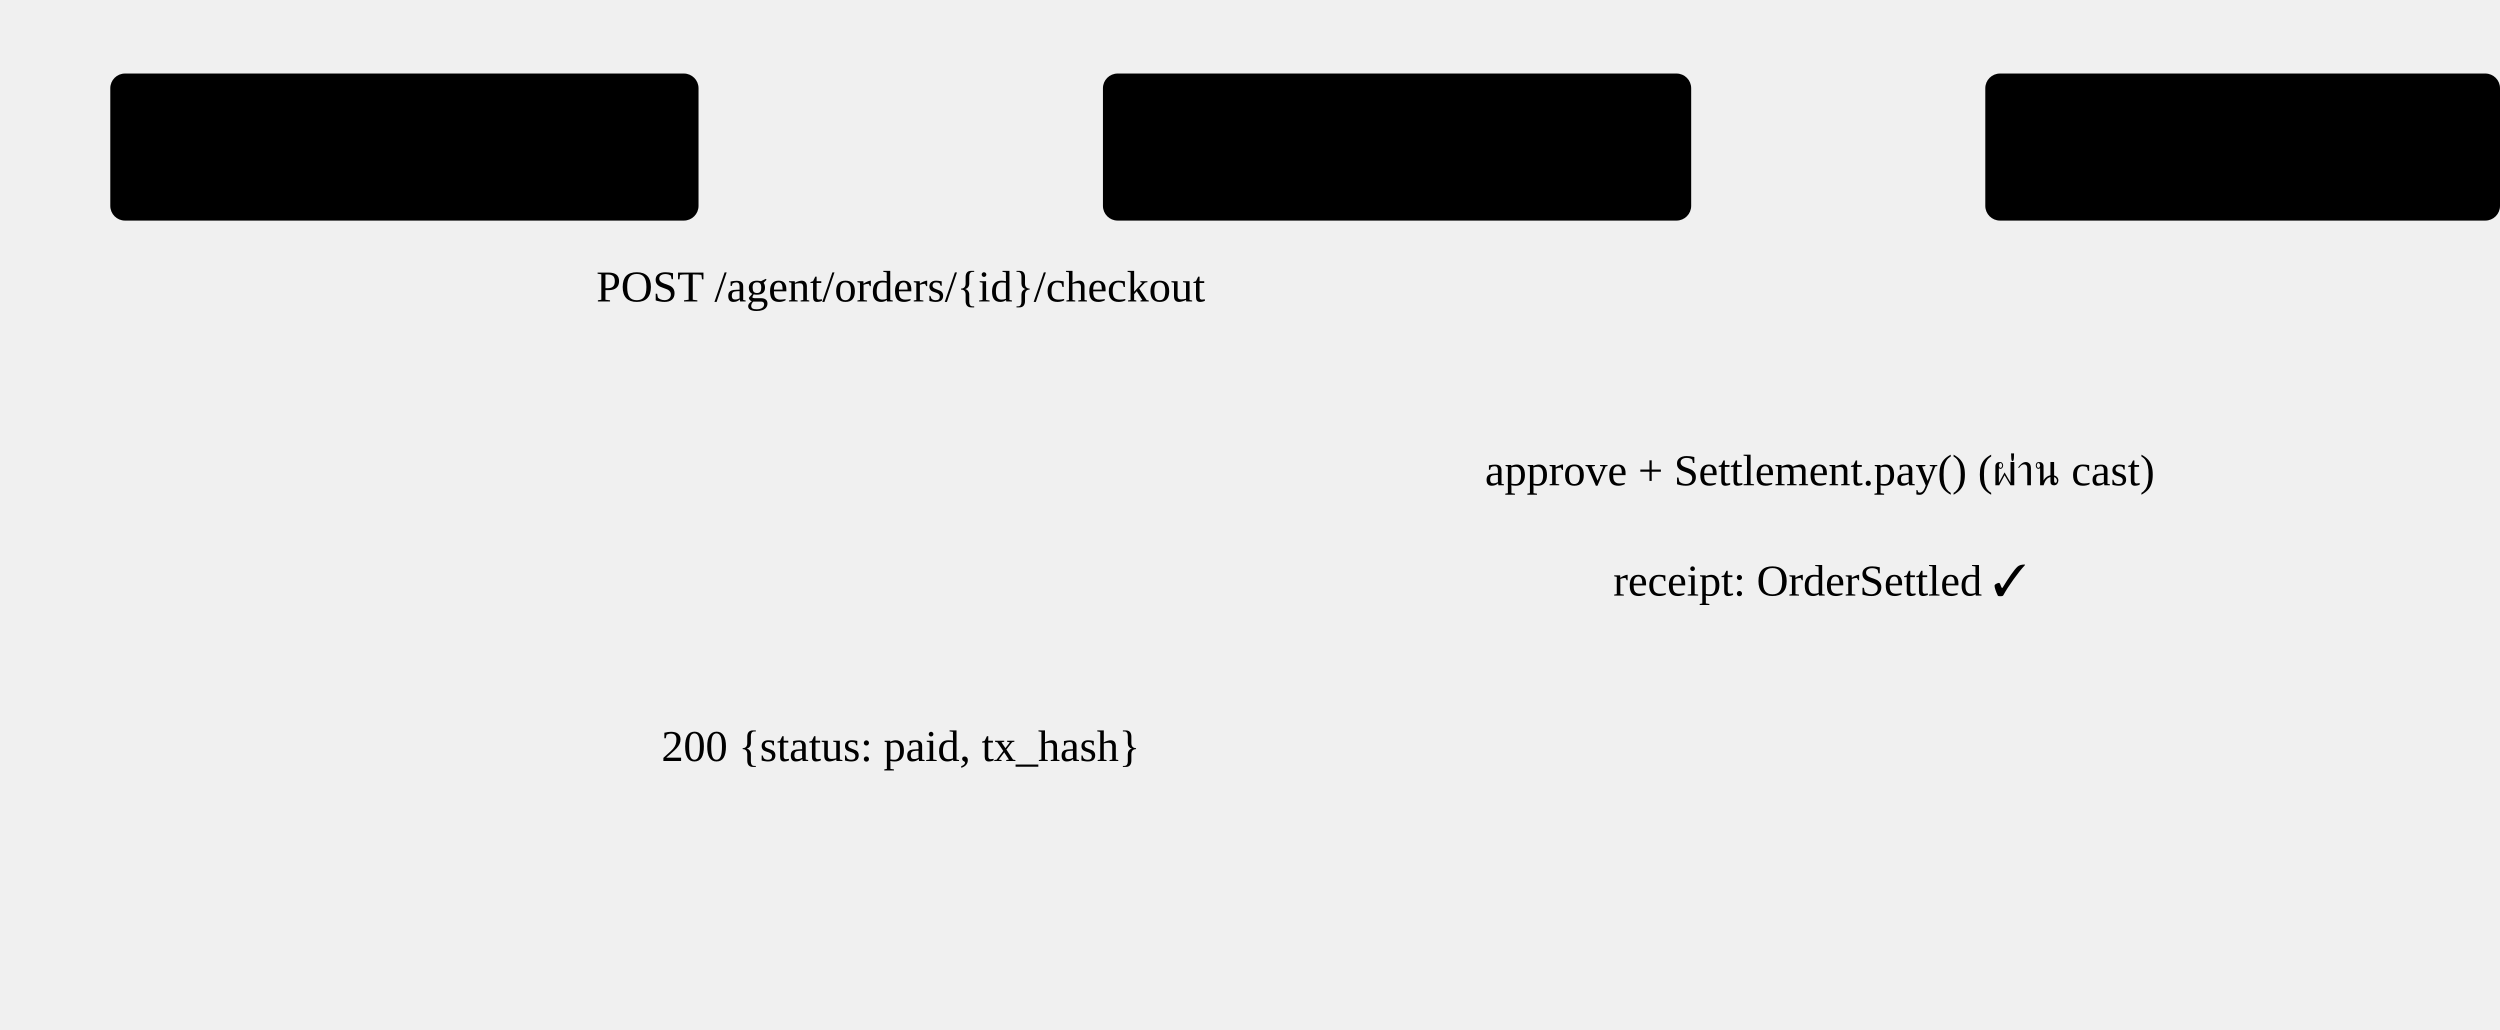
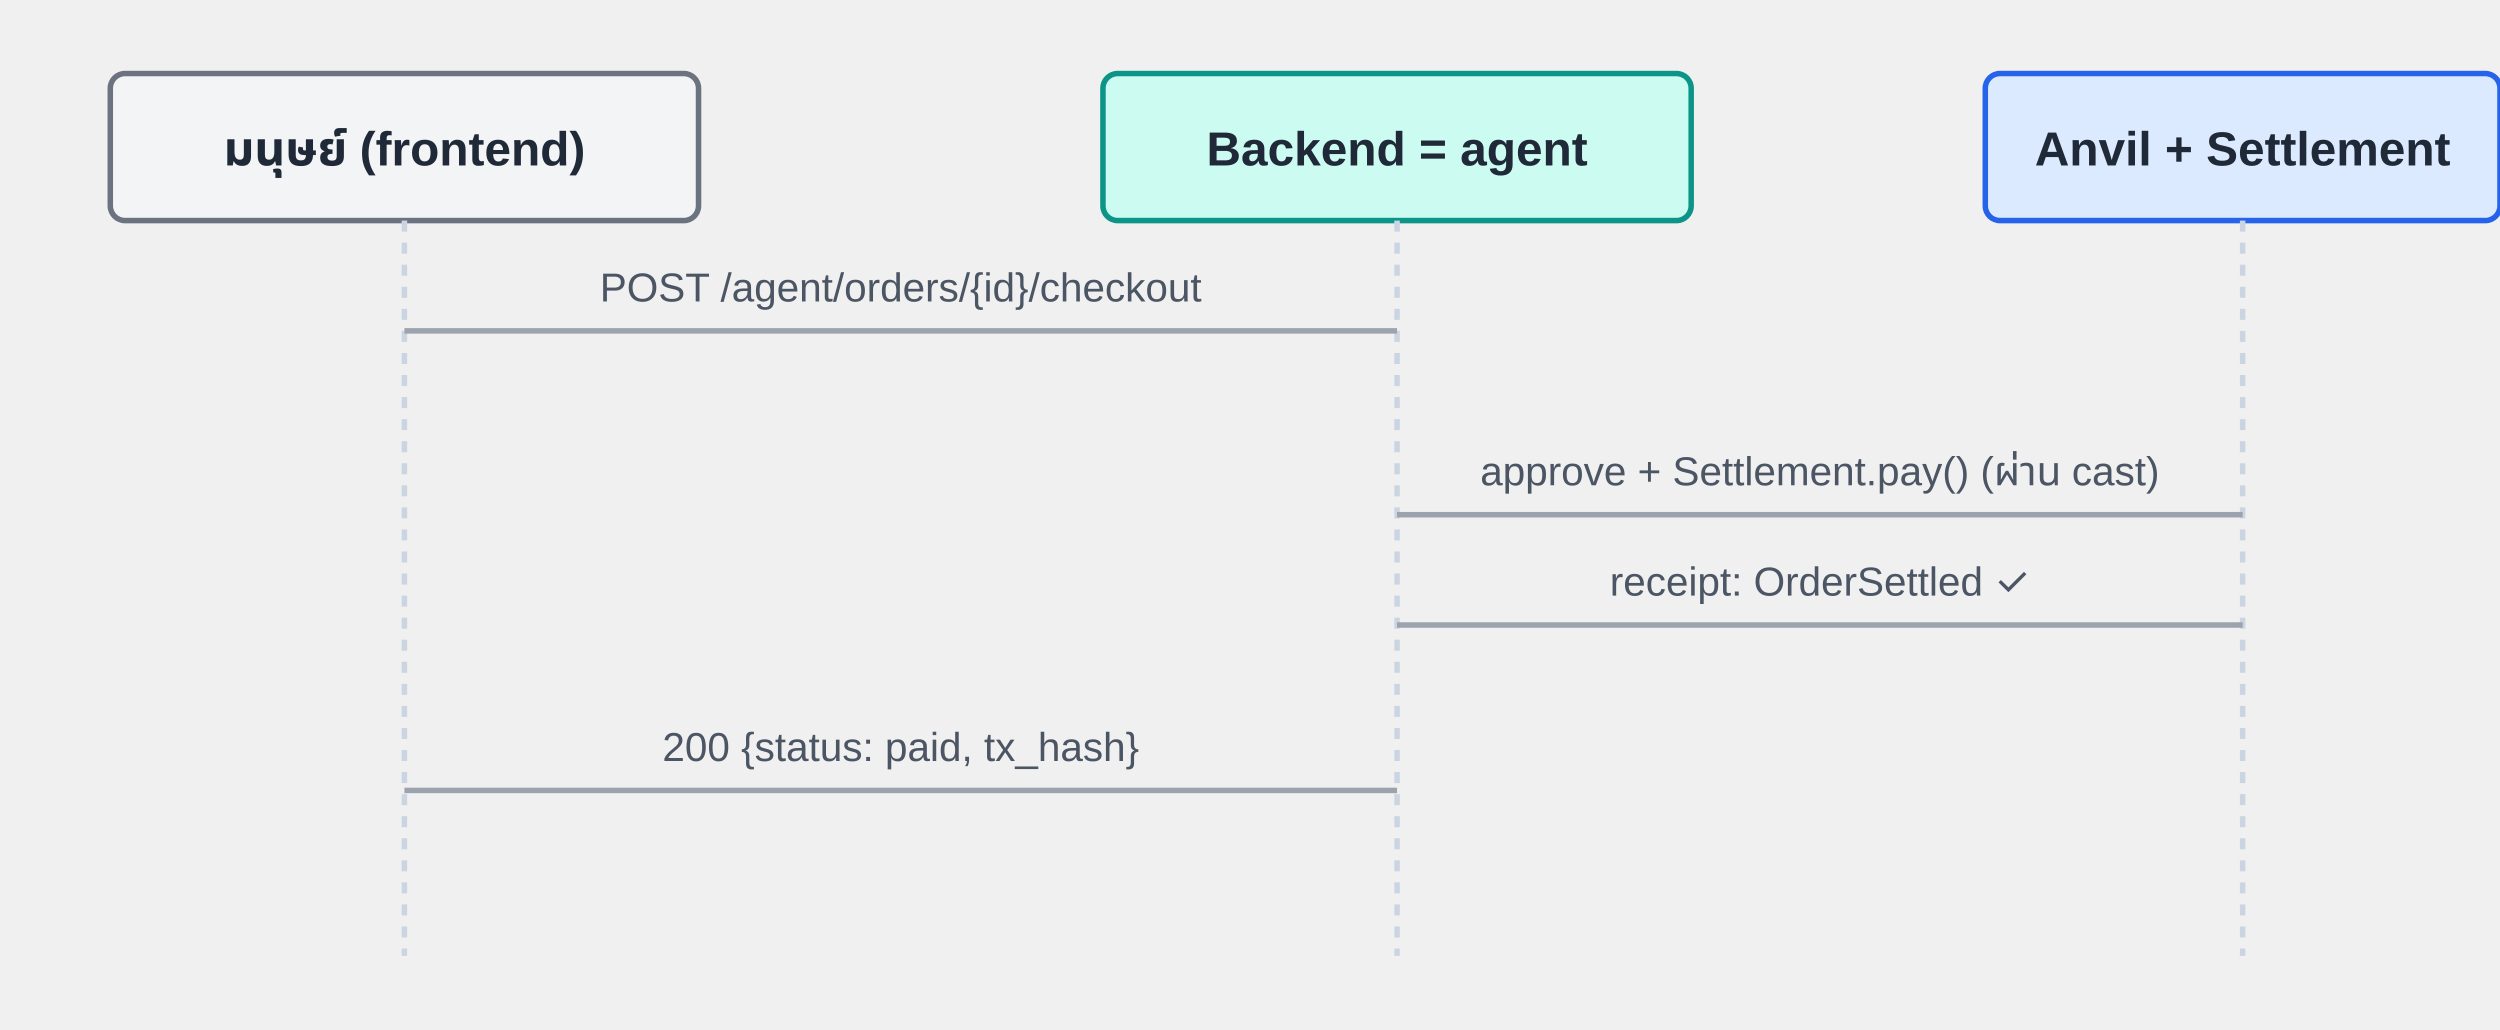
<svg xmlns="http://www.w3.org/2000/svg" width="100%" viewBox="0 0 680 280" role="img">
+   <style>
+ text{font-family:-apple-system,"Helvetica Neue","Noto Sans Thai",Arial,sans-serif;}
+ .box{fill:#ffffff;stroke-width:1.5;}
+ .th{font-size:13px;font-weight:600;fill:#1f2937;}
+ .ts{font-size:11px;fill:#4b5563;}
+ .arr{stroke:#9ca3af;stroke-width:1.5;fill:none;}
+ .leader{stroke:#cbd5e1;stroke-width:1.5;stroke-dasharray:3,3;fill:none;}
+ .c-gray .box{stroke:#6b7280;fill:#f3f4f6;}
+ .c-purple .box{stroke:#7c3aed;fill:#f3e8ff;}
+ .c-teal .box{stroke:#0d9488;fill:#ccfbf1;}
+ .c-coral .box{stroke:#f97316;fill:#ffedd5;}
+ .c-pink .box{stroke:#db2777;fill:#fce7f3;}
+ .c-blue .box{stroke:#2563eb;fill:#dbeafe;}
+ </style>
  <g class="c-gray">
    <rect x="30" y="20" width="160" height="40" rx="4" class="box" />
    <text x="110" y="45" text-anchor="middle" class="th">มนุษย์ (frontend)</text>
  </g>
  <g class="c-teal">
    <rect x="300" y="20" width="160" height="40" rx="4" class="box" />
    <text x="380" y="45" text-anchor="middle" class="th">Backend = agent</text>
  </g>
  <g class="c-blue">
    <rect x="540" y="20" width="140" height="40" rx="4" class="box" />
    <text x="610" y="45" text-anchor="middle" class="th">Anvil + Settlement</text>
  </g>
  <line x1="110" y1="60" x2="110" y2="260" class="leader" />
  <line x1="380" y1="60" x2="380" y2="260" class="leader" />
  <line x1="610" y1="60" x2="610" y2="260" class="leader" />
  <line x1="110" y1="90" x2="380" y2="90" class="arr" />
  <text x="245" y="82" text-anchor="middle" class="ts">POST /agent/orders/{id}/checkout</text>
  <line x1="380" y1="140" x2="610" y2="140" class="arr" />
  <text x="495" y="132" text-anchor="middle" class="ts">approve + Settlement.pay() (ผ่าน cast)</text>
  <line x1="610" y1="170" x2="380" y2="170" class="arr" />
  <text x="495" y="162" text-anchor="middle" class="ts">receipt: OrderSettled ✓</text>
  <line x1="380" y1="215" x2="110" y2="215" class="arr" />
  <text x="245" y="207" text-anchor="middle" class="ts">200 {status: paid, tx_hash}</text>
</svg>
